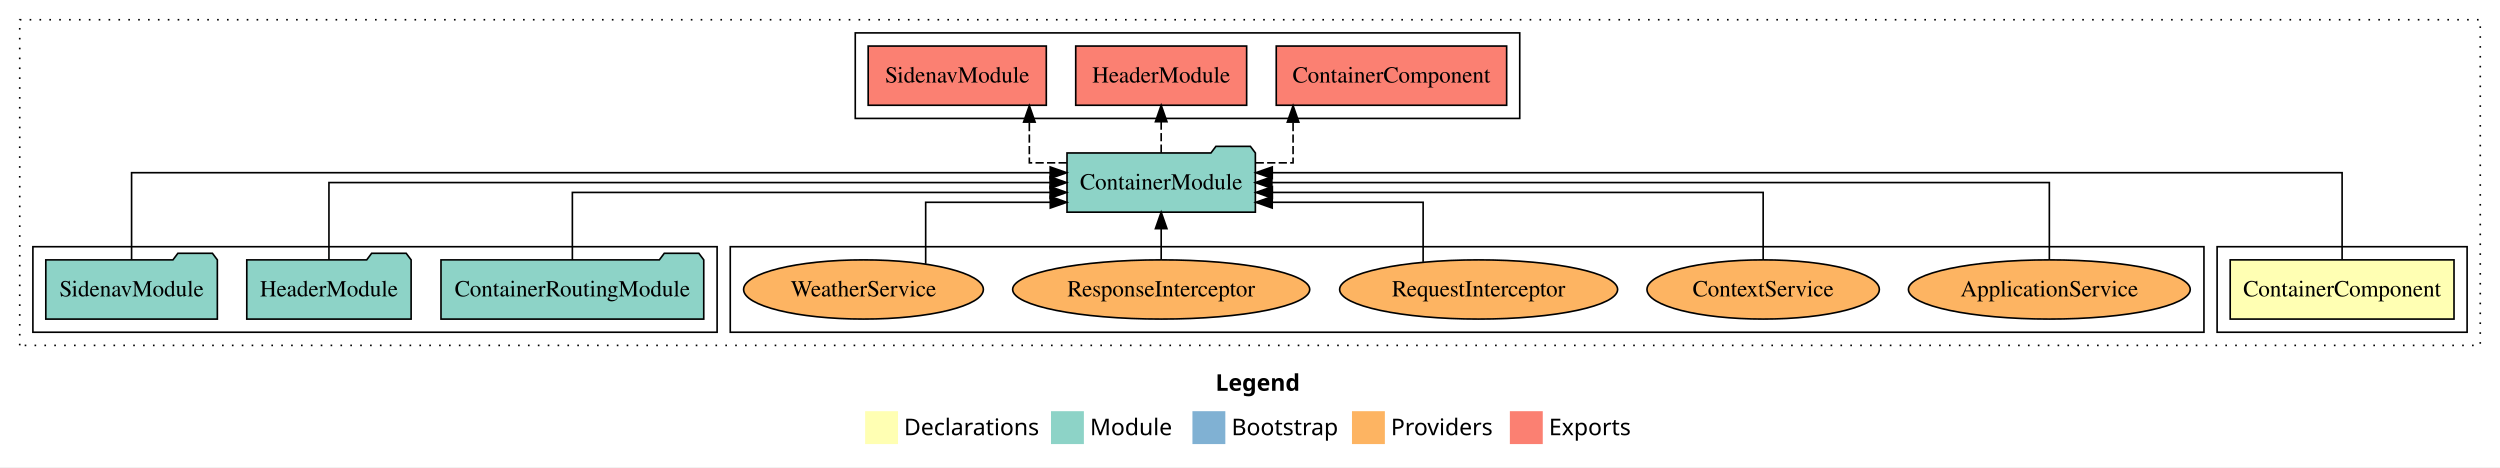
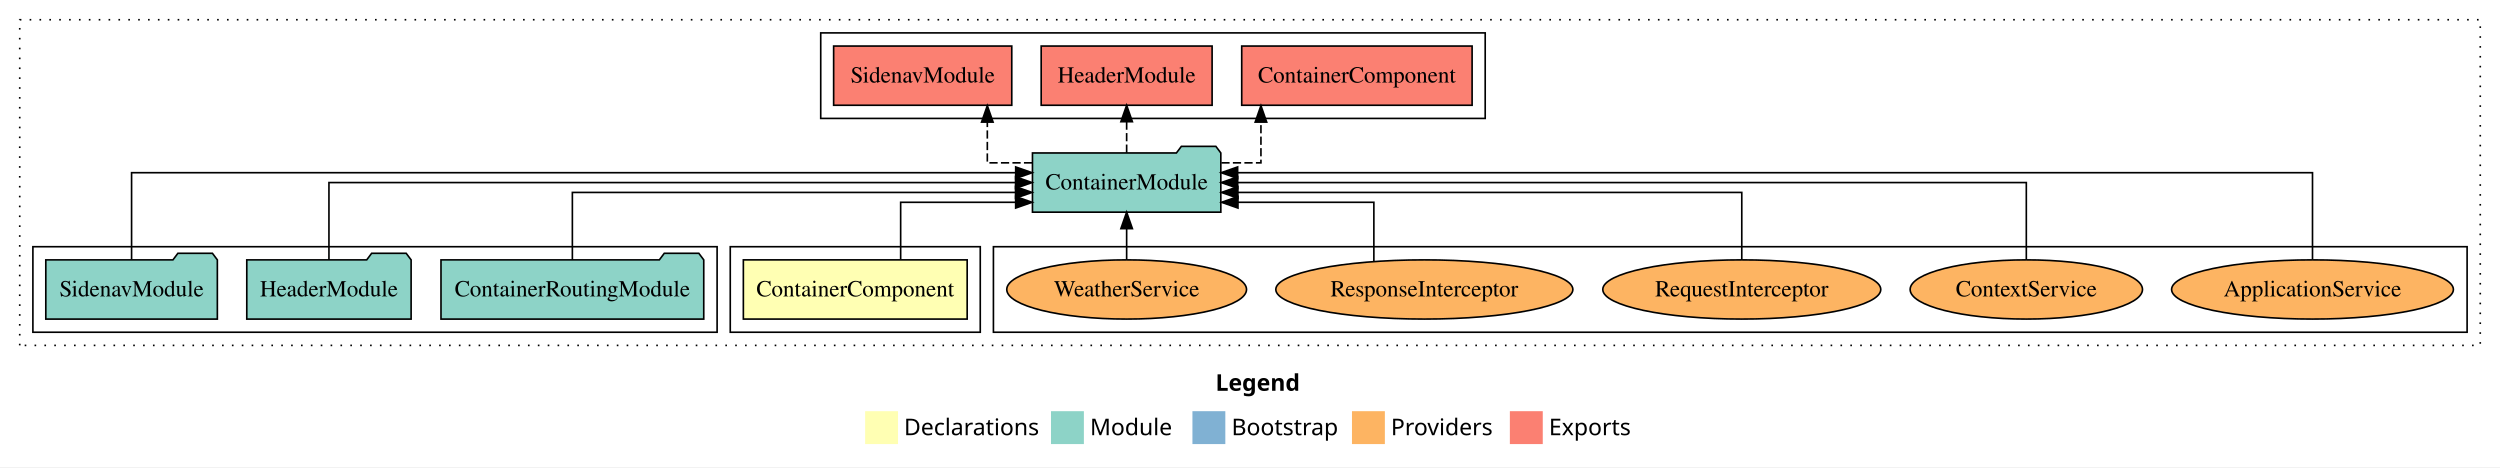
<svg xmlns="http://www.w3.org/2000/svg" width="1520pt" height="284pt" viewBox="0.00 0.00 1520.00 284.00">
  <g id="graph0" class="graph" transform="scale(1 1) rotate(0) translate(4 280)">
    <polygon fill="white" stroke="transparent" points="-4,4 -4,-280 1516,-280 1516,4 -4,4" />
    <text text-anchor="start" x="735.01" y="-42.4" font-family="sans-serif" font-weight="bold" font-size="14.00">Legend</text>
    <polygon fill="#ffffb3" stroke="transparent" points="522,-10 522,-30 542,-30 542,-10 522,-10" />
    <text text-anchor="start" x="545.63" y="-15.4" font-family="sans-serif" font-size="14.00">  Declarations</text>
    <polygon fill="#8dd3c7" stroke="transparent" points="635,-10 635,-30 655,-30 655,-10 635,-10" />
    <text text-anchor="start" x="658.73" y="-15.4" font-family="sans-serif" font-size="14.00">  Module</text>
    <polygon fill="#80b1d3" stroke="transparent" points="721,-10 721,-30 741,-30 741,-10 721,-10" />
    <text text-anchor="start" x="744.78" y="-15.4" font-family="sans-serif" font-size="14.00">  Bootstrap</text>
    <polygon fill="#fdb462" stroke="transparent" points="818,-10 818,-30 838,-30 838,-10 818,-10" />
    <text text-anchor="start" x="841.67" y="-15.4" font-family="sans-serif" font-size="14.00">  Providers</text>
    <polygon fill="#fb8072" stroke="transparent" points="914,-10 914,-30 934,-30 934,-10 914,-10" />
    <text text-anchor="start" x="937.73" y="-15.4" font-family="sans-serif" font-size="14.00">  Exports</text>
    <g id="clust1" class="cluster">
      <polygon fill="none" stroke="black" stroke-dasharray="1,5" points="8,-70 8,-268 1504,-268 1504,-70 8,-70" />
    </g>
-     <g id="clust5" class="cluster">
-       <polygon fill="none" stroke="black" points="516,-208 516,-260 920,-260 920,-208 516,-208" />
+     <g id="clust7" class="cluster">
+       <polygon fill="none" stroke="black" points="600,-78 600,-130 1496,-130 1496,-78 600,-78" />
    </g>
    <g id="clust2" class="cluster">
-       <polygon fill="none" stroke="black" points="1344,-78 1344,-130 1496,-130 1496,-78 1344,-78" />
+       <polygon fill="none" stroke="black" points="440,-78 440,-130 592,-130 592,-78 440,-78" />
    </g>
-     <g id="clust7" class="cluster">
-       <polygon fill="none" stroke="black" points="440,-78 440,-130 1336,-130 1336,-78 440,-78" />
+     <g id="clust5" class="cluster">
+       <polygon fill="none" stroke="black" points="495,-208 495,-260 899,-260 899,-208 495,-208" />
    </g>
    <g id="clust4" class="cluster">
      <polygon fill="none" stroke="black" points="16,-78 16,-130 432,-130 432,-78 16,-78" />
    </g>
    <g id="node1" class="node">
-       <polygon fill="#ffffb3" stroke="black" points="1488.04,-122 1351.96,-122 1351.96,-86 1488.04,-86 1488.04,-122" />
-       <text text-anchor="middle" x="1420" y="-99.8" font-family="Times,serif" font-size="14.00">ContainerComponent</text>
+       <polygon fill="#ffffb3" stroke="black" points="584.04,-122 447.96,-122 447.96,-86 584.04,-86 584.04,-122" />
+       <text text-anchor="middle" x="516" y="-99.8" font-family="Times,serif" font-size="14.00">ContainerComponent</text>
    </g>
    <g id="node2" class="node">
-       <polygon fill="#8dd3c7" stroke="black" points="759.26,-187 756.26,-191 735.26,-191 732.26,-187 644.74,-187 644.74,-151 759.26,-151 759.26,-187" />
-       <text text-anchor="middle" x="702" y="-164.8" font-family="Times,serif" font-size="14.00">ContainerModule</text>
+       <polygon fill="#8dd3c7" stroke="black" points="738.26,-187 735.26,-191 714.26,-191 711.26,-187 623.74,-187 623.74,-151 738.26,-151 738.26,-187" />
+       <text text-anchor="middle" x="681" y="-164.8" font-family="Times,serif" font-size="14.00">ContainerModule</text>
    </g>
    <g id="edge1" class="edge">
-       <path fill="none" stroke="black" d="M1420,-122.28C1420,-143.32 1420,-175 1420,-175 1420,-175 769.54,-175 769.54,-175" />
-       <polygon fill="black" stroke="black" points="769.54,-171.5 759.54,-175 769.54,-178.5 769.54,-171.5" />
+       <path fill="none" stroke="black" d="M543.6,-122.24C543.6,-137.57 543.6,-157 543.6,-157 543.6,-157 613.52,-157 613.52,-157" />
+       <polygon fill="black" stroke="black" points="613.52,-160.5 623.52,-157 613.52,-153.5 613.52,-160.5" />
    </g>
    <g id="node6" class="node">
-       <polygon fill="#fb8072" stroke="black" points="912.04,-252 771.96,-252 771.96,-216 912.04,-216 912.04,-252" />
-       <text text-anchor="middle" x="842" y="-229.8" font-family="Times,serif" font-size="14.00">ContainerComponent </text>
+       <polygon fill="#fb8072" stroke="black" points="891.04,-252 750.96,-252 750.96,-216 891.04,-216 891.04,-252" />
+       <text text-anchor="middle" x="821" y="-229.8" font-family="Times,serif" font-size="14.00">ContainerComponent </text>
    </g>
    <g id="edge5" class="edge">
-       <path fill="none" stroke="black" stroke-dasharray="5,2" d="M759.43,-181C772.28,-181 782.19,-181 782.19,-181 782.19,-181 782.19,-205.76 782.19,-205.76" />
-       <polygon fill="black" stroke="black" points="778.69,-205.76 782.19,-215.76 785.69,-205.76 778.69,-205.76" />
+       <path fill="none" stroke="black" stroke-dasharray="5,2" d="M738.59,-181C752.1,-181 762.65,-181 762.65,-181 762.65,-181 762.65,-205.76 762.65,-205.76" />
+       <polygon fill="black" stroke="black" points="759.15,-205.76 762.65,-215.76 766.15,-205.76 759.15,-205.76" />
    </g>
    <g id="node7" class="node">
-       <polygon fill="#fb8072" stroke="black" points="753.96,-252 650.04,-252 650.04,-216 753.96,-216 753.96,-252" />
-       <text text-anchor="middle" x="702" y="-229.8" font-family="Times,serif" font-size="14.00">HeaderModule </text>
+       <polygon fill="#fb8072" stroke="black" points="732.96,-252 629.04,-252 629.04,-216 732.96,-216 732.96,-252" />
+       <text text-anchor="middle" x="681" y="-229.8" font-family="Times,serif" font-size="14.00">HeaderModule </text>
    </g>
    <g id="edge6" class="edge">
-       <path fill="none" stroke="black" stroke-dasharray="5,2" d="M702,-187.11C702,-187.11 702,-205.99 702,-205.99" />
-       <polygon fill="black" stroke="black" points="698.5,-205.99 702,-215.99 705.5,-205.99 698.5,-205.99" />
+       <path fill="none" stroke="black" stroke-dasharray="5,2" d="M681,-187.11C681,-187.11 681,-205.99 681,-205.99" />
+       <polygon fill="black" stroke="black" points="677.5,-205.99 681,-215.99 684.5,-205.99 677.5,-205.99" />
    </g>
    <g id="node8" class="node">
-       <polygon fill="#fb8072" stroke="black" points="632.15,-252 523.85,-252 523.85,-216 632.15,-216 632.15,-252" />
-       <text text-anchor="middle" x="578" y="-229.8" font-family="Times,serif" font-size="14.00">SidenavModule </text>
+       <polygon fill="#fb8072" stroke="black" points="611.15,-252 502.85,-252 502.85,-216 611.15,-216 611.15,-252" />
+       <text text-anchor="middle" x="557" y="-229.8" font-family="Times,serif" font-size="14.00">SidenavModule </text>
    </g>
    <g id="edge7" class="edge">
-       <path fill="none" stroke="black" stroke-dasharray="5,2" d="M644.59,-181C631.74,-181 621.84,-181 621.84,-181 621.84,-181 621.84,-205.76 621.84,-205.76" />
-       <polygon fill="black" stroke="black" points="618.34,-205.76 621.84,-215.76 625.34,-205.76 618.34,-205.76" />
+       <path fill="none" stroke="black" stroke-dasharray="5,2" d="M623.56,-181C608.45,-181 596.29,-181 596.29,-181 596.29,-181 596.29,-205.76 596.29,-205.76" />
+       <polygon fill="black" stroke="black" points="592.79,-205.76 596.29,-215.76 599.79,-205.76 592.79,-205.76" />
    </g>
    <g id="node3" class="node">
      <polygon fill="#8dd3c7" stroke="black" points="423.88,-122 420.88,-126 399.88,-126 396.88,-122 264.12,-122 264.12,-86 423.88,-86 423.88,-122" />
      <text text-anchor="middle" x="344" y="-99.8" font-family="Times,serif" font-size="14.00">ContainerRoutingModule</text>
    </g>
    <g id="edge2" class="edge">
-       <path fill="none" stroke="black" d="M344,-122.02C344,-139.37 344,-163 344,-163 344,-163 634.48,-163 634.48,-163" />
-       <polygon fill="black" stroke="black" points="634.48,-166.5 644.48,-163 634.48,-159.5 634.48,-166.5" />
+       <path fill="none" stroke="black" d="M344,-122.02C344,-139.37 344,-163 344,-163 344,-163 613.45,-163 613.45,-163" />
+       <polygon fill="black" stroke="black" points="613.45,-166.5 623.45,-163 613.45,-159.5 613.45,-166.5" />
    </g>
    <g id="node4" class="node">
      <polygon fill="#8dd3c7" stroke="black" points="245.96,-122 242.96,-126 221.96,-126 218.96,-122 146.04,-122 146.04,-86 245.96,-86 245.96,-122" />
      <text text-anchor="middle" x="196" y="-99.8" font-family="Times,serif" font-size="14.00">HeaderModule</text>
    </g>
    <g id="edge3" class="edge">
-       <path fill="none" stroke="black" d="M196,-122.11C196,-141.34 196,-169 196,-169 196,-169 634.45,-169 634.45,-169" />
-       <polygon fill="black" stroke="black" points="634.45,-172.5 644.45,-169 634.45,-165.5 634.45,-172.5" />
+       <path fill="none" stroke="black" d="M196,-122.11C196,-141.34 196,-169 196,-169 196,-169 613.46,-169 613.46,-169" />
+       <polygon fill="black" stroke="black" points="613.46,-172.5 623.46,-169 613.46,-165.5 613.46,-172.5" />
    </g>
    <g id="node5" class="node">
      <polygon fill="#8dd3c7" stroke="black" points="128.15,-122 125.15,-126 104.15,-126 101.15,-122 23.85,-122 23.85,-86 128.15,-86 128.15,-122" />
      <text text-anchor="middle" x="76" y="-99.8" font-family="Times,serif" font-size="14.00">SidenavModule</text>
    </g>
    <g id="edge4" class="edge">
-       <path fill="none" stroke="black" d="M76,-122.28C76,-143.32 76,-175 76,-175 76,-175 634.51,-175 634.51,-175" />
-       <polygon fill="black" stroke="black" points="634.51,-178.5 644.51,-175 634.51,-171.5 634.51,-178.5" />
+       <path fill="none" stroke="black" d="M76,-122.28C76,-143.32 76,-175 76,-175 76,-175 613.54,-175 613.54,-175" />
+       <polygon fill="black" stroke="black" points="613.54,-178.5 623.54,-175 613.54,-171.5 613.54,-178.5" />
    </g>
    <g id="node9" class="node">
-       <ellipse fill="#fdb462" stroke="black" cx="1242" cy="-104" rx="85.67" ry="18" />
-       <text text-anchor="middle" x="1242" y="-99.8" font-family="Times,serif" font-size="14.00">ApplicationService</text>
+       <ellipse fill="#fdb462" stroke="black" cx="1402" cy="-104" rx="85.67" ry="18" />
+       <text text-anchor="middle" x="1402" y="-99.8" font-family="Times,serif" font-size="14.00">ApplicationService</text>
    </g>
    <g id="edge8" class="edge">
-       <path fill="none" stroke="black" d="M1242,-122.11C1242,-141.34 1242,-169 1242,-169 1242,-169 769.28,-169 769.28,-169" />
-       <polygon fill="black" stroke="black" points="769.28,-165.5 759.28,-169 769.28,-172.5 769.28,-165.5" />
+       <path fill="none" stroke="black" d="M1402,-122.28C1402,-143.32 1402,-175 1402,-175 1402,-175 748.48,-175 748.48,-175" />
+       <polygon fill="black" stroke="black" points="748.48,-171.5 738.48,-175 748.48,-178.5 748.48,-171.5" />
    </g>
    <g id="node10" class="node">
-       <ellipse fill="#fdb462" stroke="black" cx="1068" cy="-104" rx="70.64" ry="18" />
-       <text text-anchor="middle" x="1068" y="-99.8" font-family="Times,serif" font-size="14.00">ContextService</text>
+       <ellipse fill="#fdb462" stroke="black" cx="1228" cy="-104" rx="70.64" ry="18" />
+       <text text-anchor="middle" x="1228" y="-99.8" font-family="Times,serif" font-size="14.00">ContextService</text>
    </g>
    <g id="edge9" class="edge">
-       <path fill="none" stroke="black" d="M1068,-122.02C1068,-139.37 1068,-163 1068,-163 1068,-163 769.59,-163 769.59,-163" />
-       <polygon fill="black" stroke="black" points="769.59,-159.5 759.59,-163 769.59,-166.5 769.59,-159.5" />
+       <path fill="none" stroke="black" d="M1228,-122.11C1228,-141.34 1228,-169 1228,-169 1228,-169 748.5,-169 748.5,-169" />
+       <polygon fill="black" stroke="black" points="748.5,-165.5 738.5,-169 748.5,-172.5 748.5,-165.5" />
    </g>
    <g id="node11" class="node">
-       <ellipse fill="#fdb462" stroke="black" cx="895" cy="-104" rx="84.51" ry="18" />
-       <text text-anchor="middle" x="895" y="-99.8" font-family="Times,serif" font-size="14.00">RequestInterceptor</text>
+       <ellipse fill="#fdb462" stroke="black" cx="1055" cy="-104" rx="84.51" ry="18" />
+       <text text-anchor="middle" x="1055" y="-99.8" font-family="Times,serif" font-size="14.00">RequestInterceptor</text>
    </g>
    <g id="edge10" class="edge">
-       <path fill="none" stroke="black" d="M861.26,-120.77C861.26,-136.3 861.26,-157 861.26,-157 861.26,-157 769.5,-157 769.5,-157" />
-       <polygon fill="black" stroke="black" points="769.5,-153.5 759.5,-157 769.5,-160.5 769.5,-153.5" />
+       <path fill="none" stroke="black" d="M1055,-122.02C1055,-139.37 1055,-163 1055,-163 1055,-163 748.62,-163 748.62,-163" />
+       <polygon fill="black" stroke="black" points="748.62,-159.5 738.62,-163 748.62,-166.5 748.62,-159.5" />
    </g>
    <g id="node12" class="node">
-       <ellipse fill="#fdb462" stroke="black" cx="702" cy="-104" rx="90.31" ry="18" />
-       <text text-anchor="middle" x="702" y="-99.8" font-family="Times,serif" font-size="14.00">ResponseInterceptor</text>
+       <ellipse fill="#fdb462" stroke="black" cx="862" cy="-104" rx="90.31" ry="18" />
+       <text text-anchor="middle" x="862" y="-99.8" font-family="Times,serif" font-size="14.00">ResponseInterceptor</text>
    </g>
    <g id="edge11" class="edge">
-       <path fill="none" stroke="black" d="M702,-122.11C702,-122.11 702,-140.99 702,-140.99" />
-       <polygon fill="black" stroke="black" points="698.5,-140.99 702,-150.99 705.5,-140.99 698.5,-140.99" />
+       <path fill="none" stroke="black" d="M831.31,-121.06C831.31,-136.55 831.31,-157 831.31,-157 831.31,-157 748.68,-157 748.68,-157" />
+       <polygon fill="black" stroke="black" points="748.68,-153.5 738.68,-157 748.68,-160.5 748.68,-153.5" />
    </g>
    <g id="node13" class="node">
-       <ellipse fill="#fdb462" stroke="black" cx="521" cy="-104" rx="72.89" ry="18" />
-       <text text-anchor="middle" x="521" y="-99.8" font-family="Times,serif" font-size="14.00">WeatherService</text>
+       <ellipse fill="#fdb462" stroke="black" cx="681" cy="-104" rx="72.89" ry="18" />
+       <text text-anchor="middle" x="681" y="-99.8" font-family="Times,serif" font-size="14.00">WeatherService</text>
    </g>
    <g id="edge12" class="edge">
-       <path fill="none" stroke="black" d="M558.81,-119.62C558.81,-135.25 558.81,-157 558.81,-157 558.81,-157 634.58,-157 634.58,-157" />
-       <polygon fill="black" stroke="black" points="634.58,-160.5 644.58,-157 634.58,-153.5 634.58,-160.5" />
+       <path fill="none" stroke="black" d="M681,-122.11C681,-122.11 681,-140.99 681,-140.99" />
+       <polygon fill="black" stroke="black" points="677.5,-140.99 681,-150.99 684.5,-140.99 677.5,-140.99" />
    </g>
  </g>
</svg>
